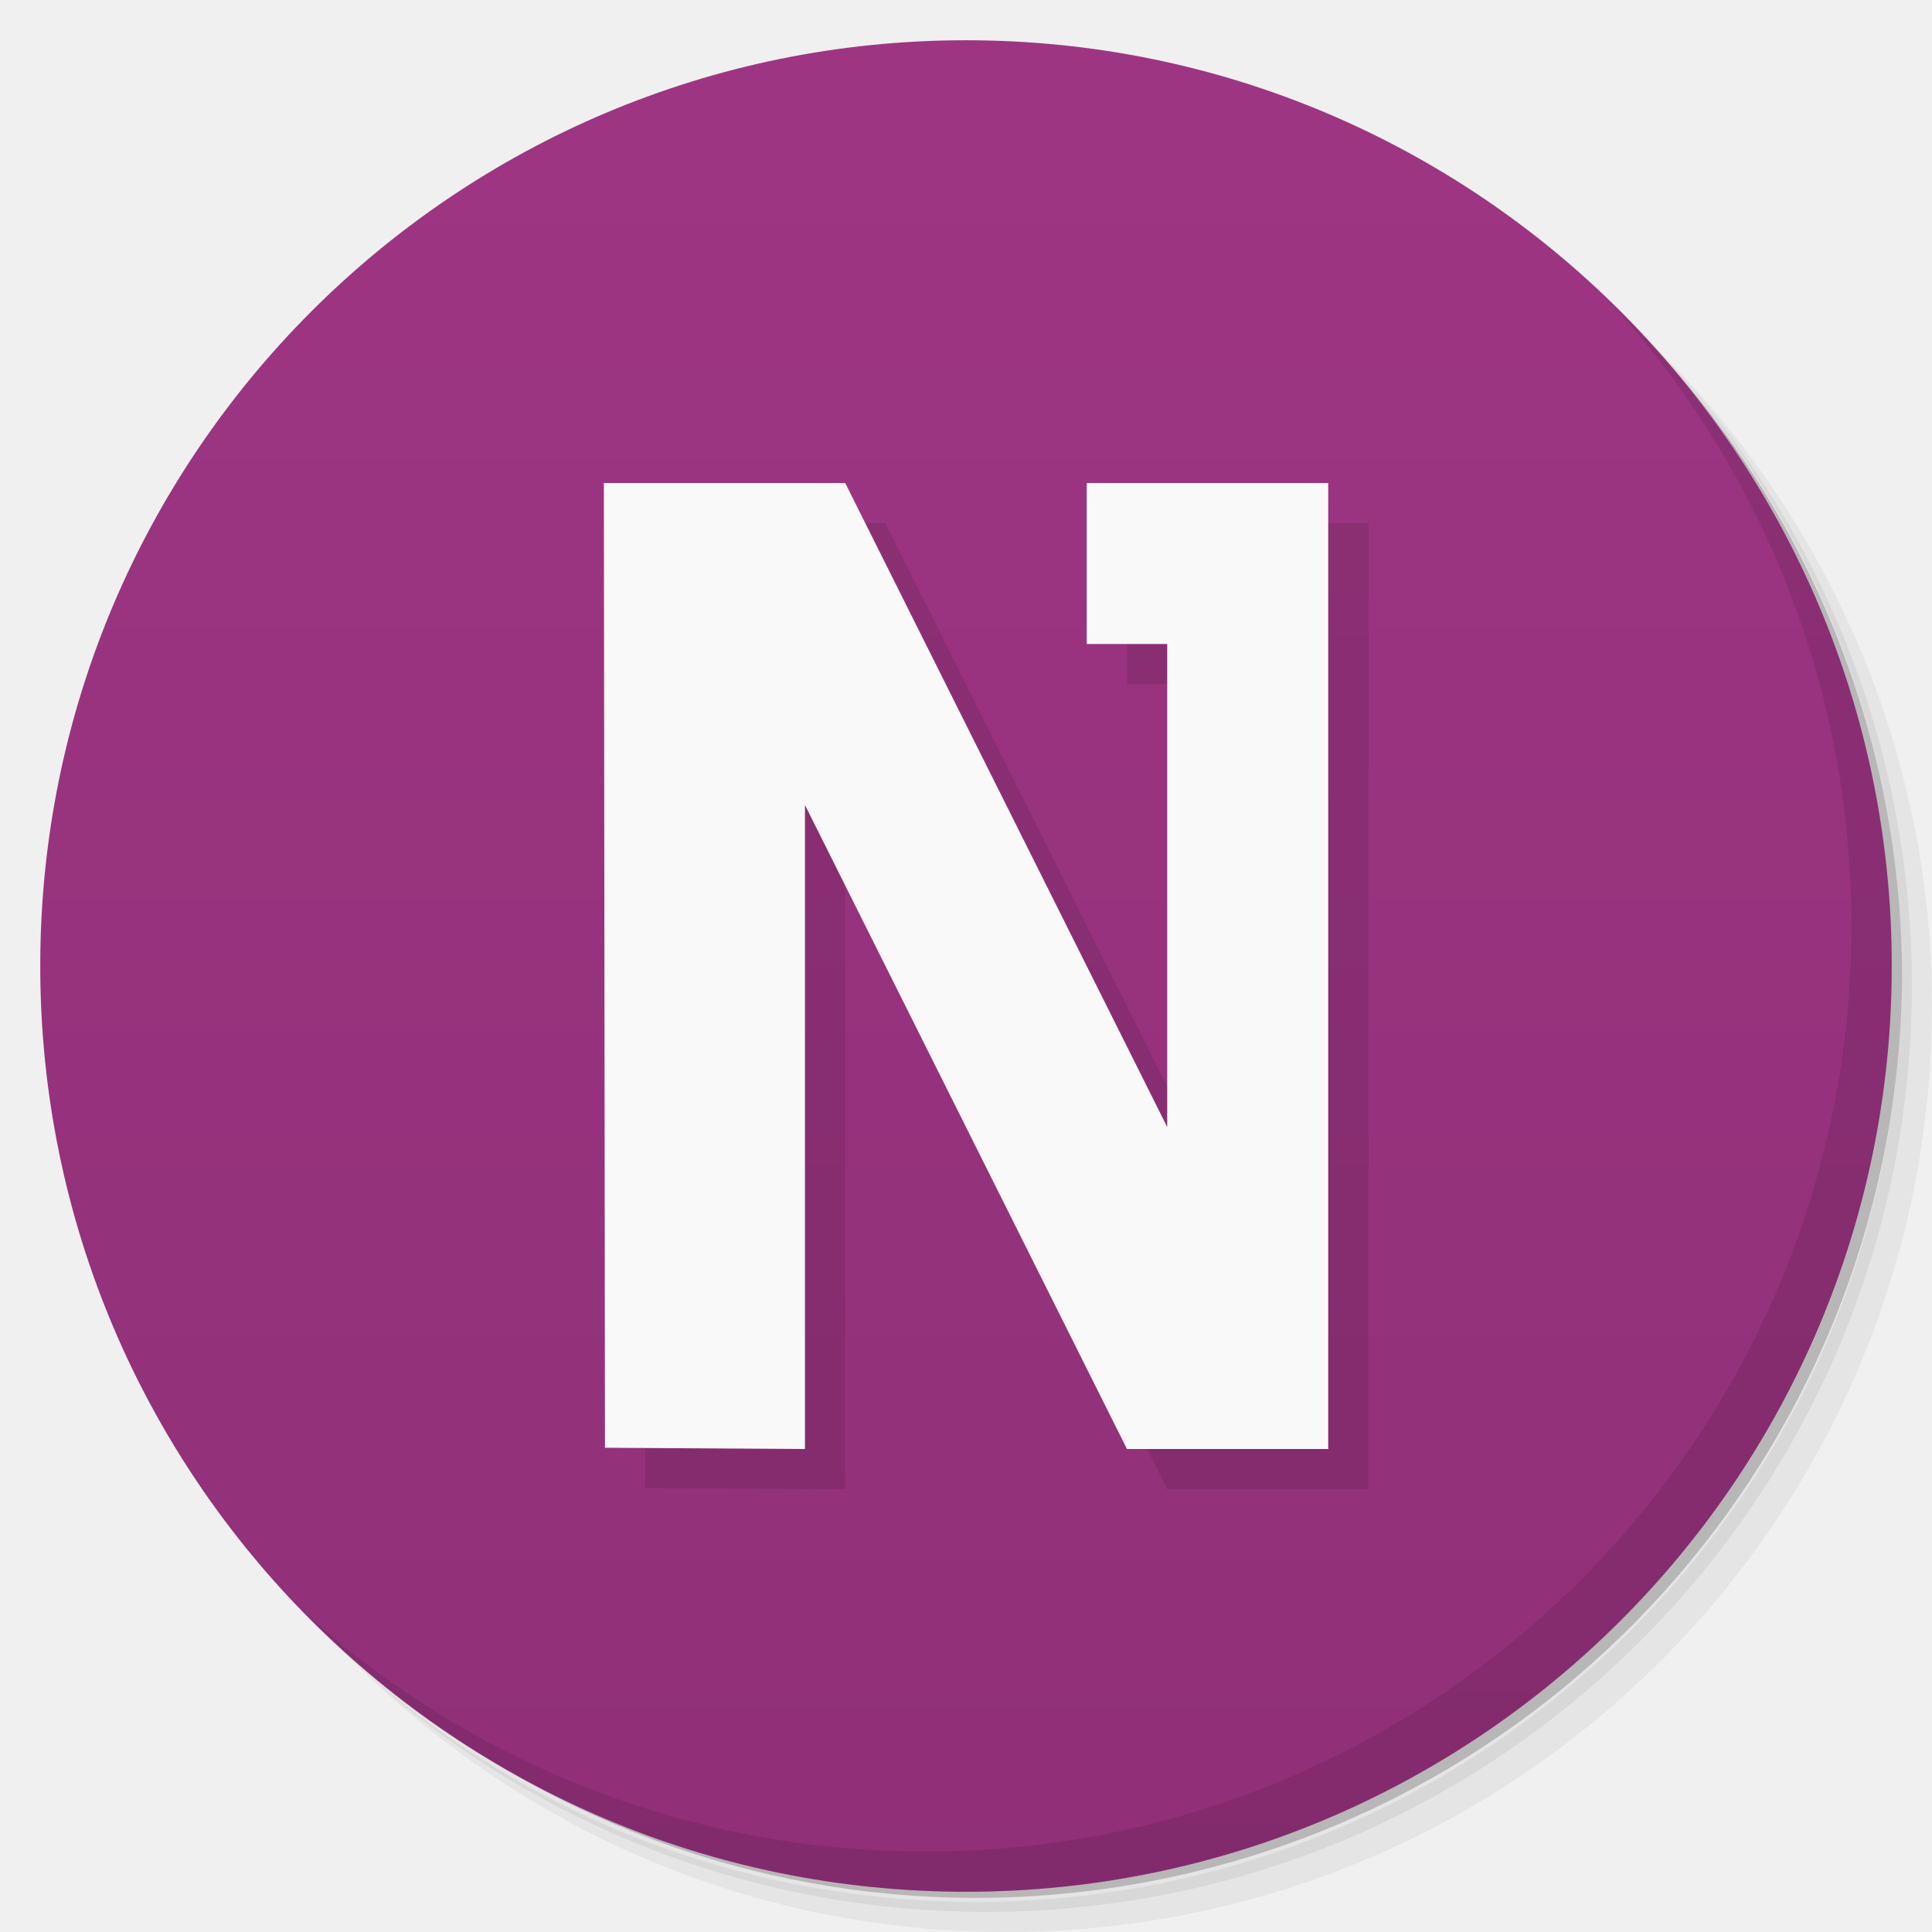
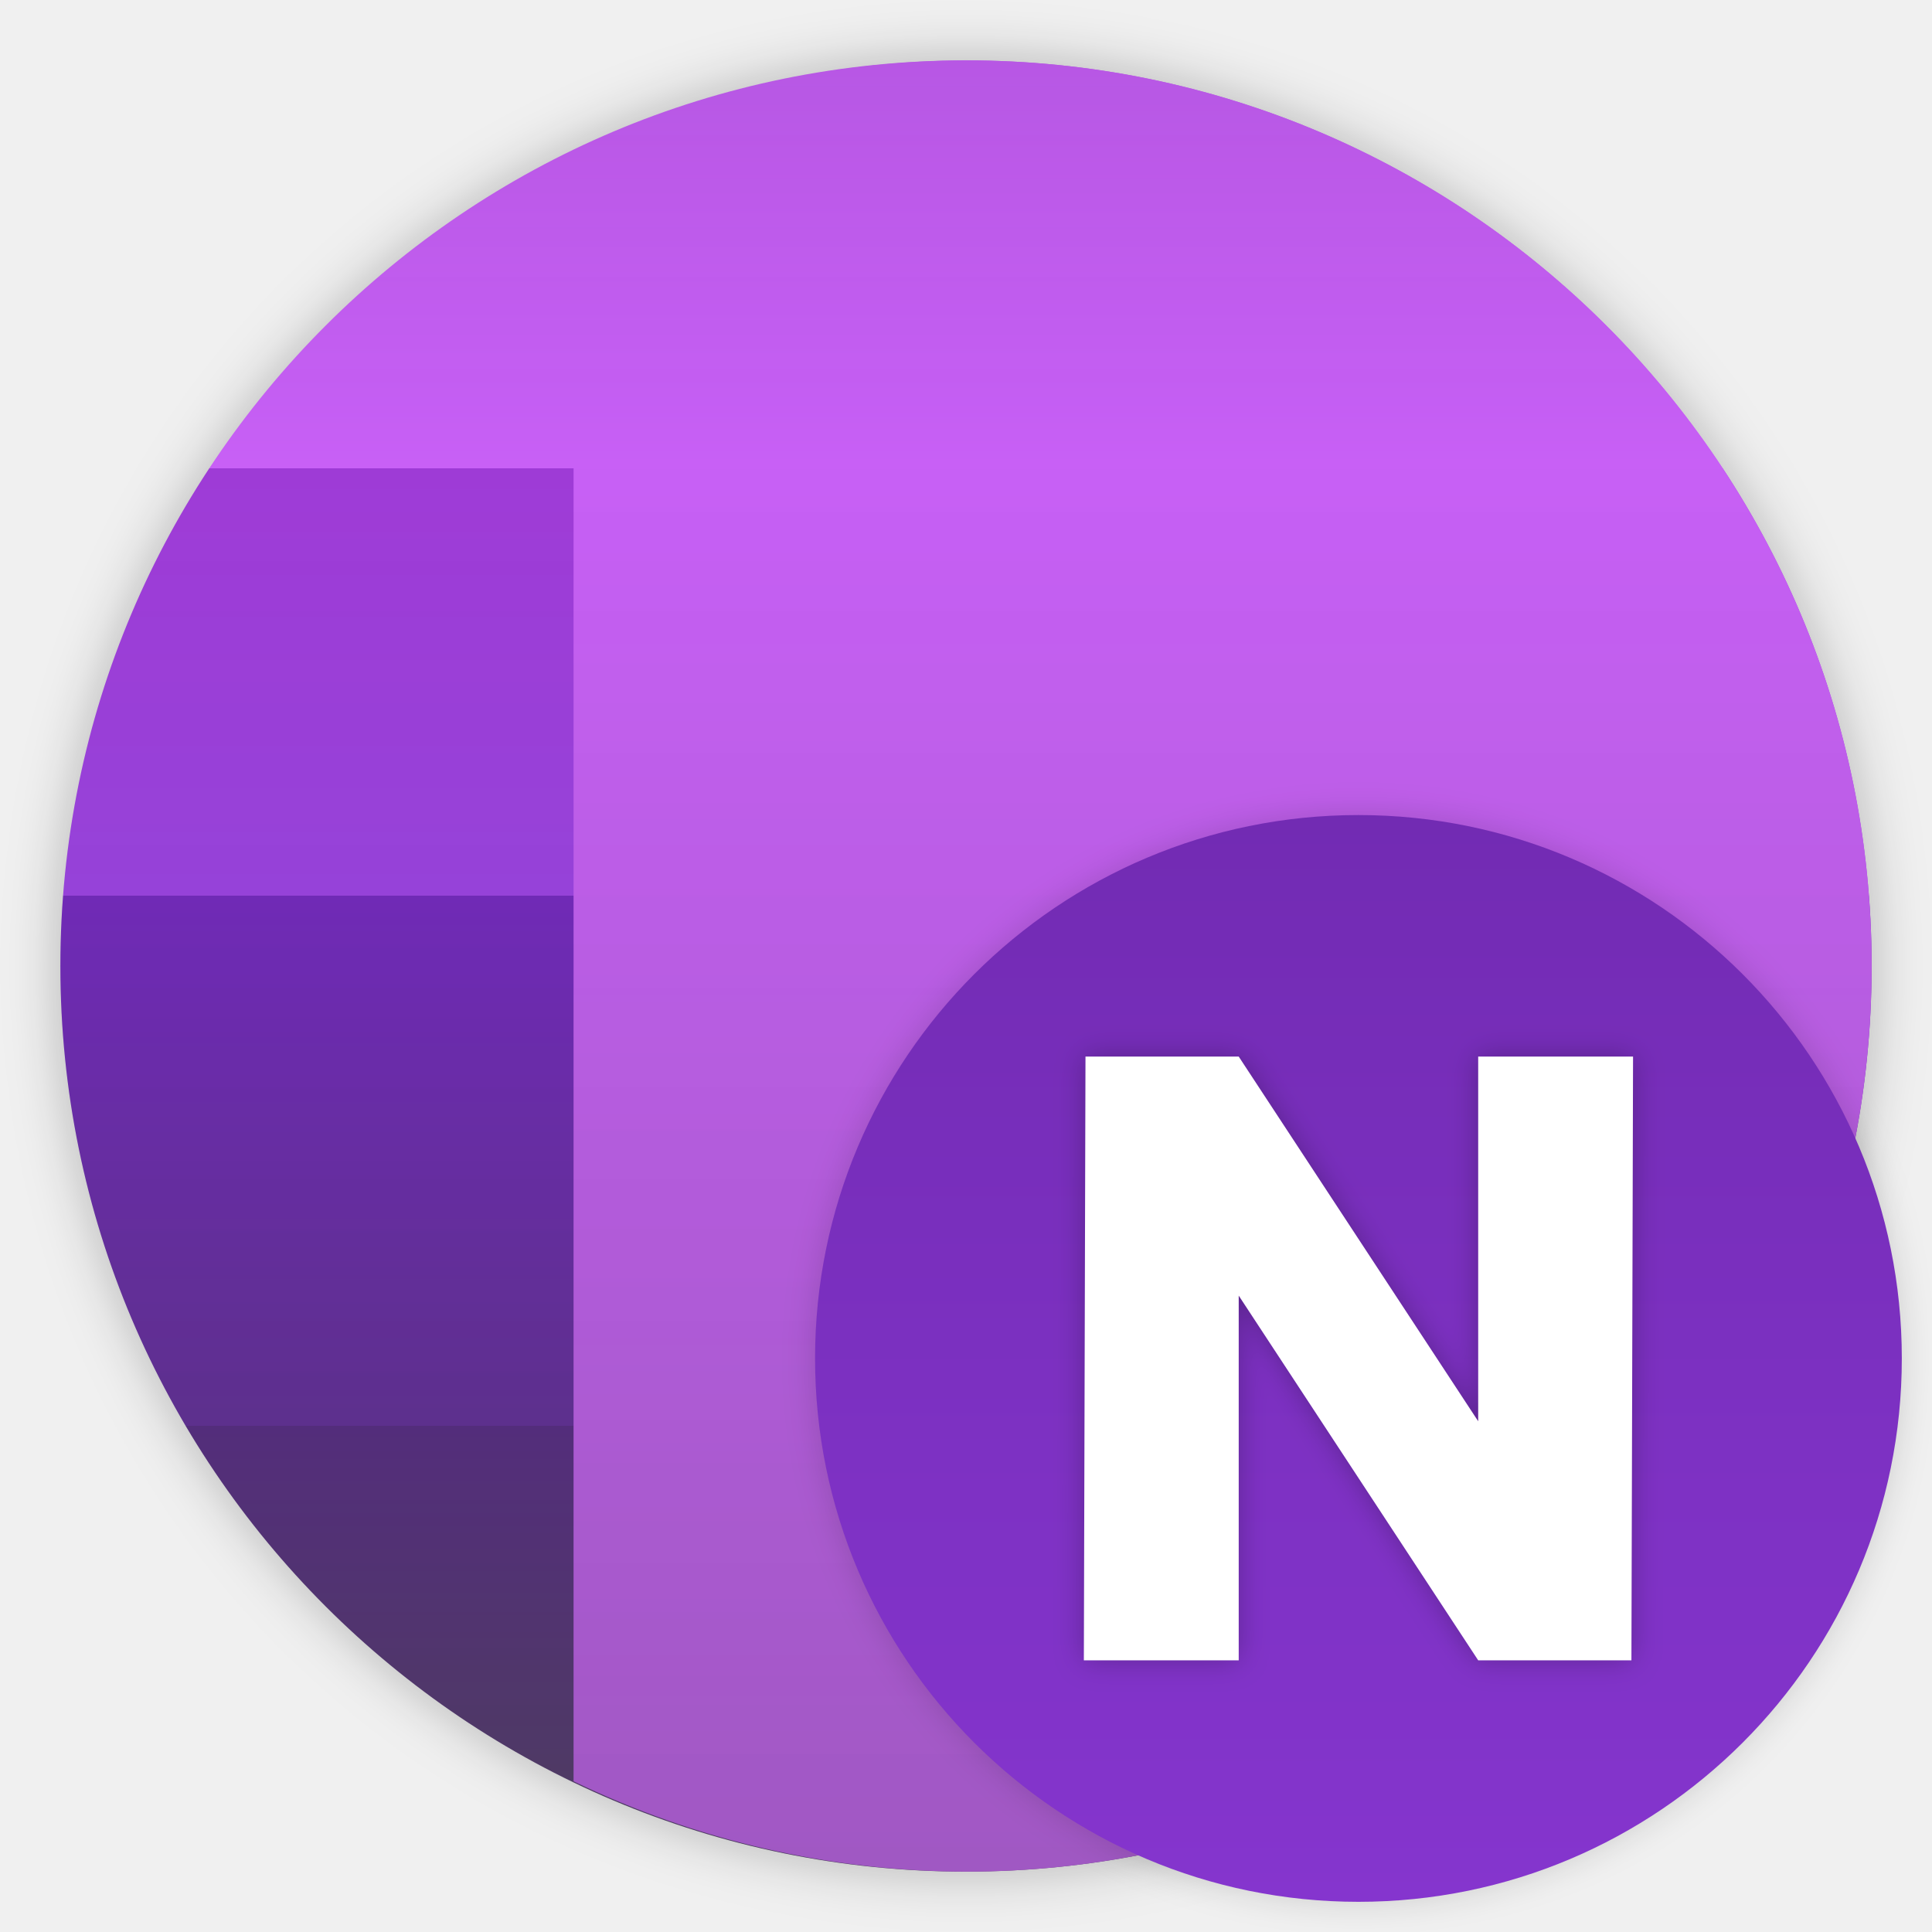
- <svg xmlns="http://www.w3.org/2000/svg" viewBox="0 0 48 48">
+ <svg xmlns="http://www.w3.org/2000/svg" width="64" height="64" version="1.1" viewBox="0 0 64 64">
  <defs>
-     <linearGradient id="linearGradient3764" x1="1" x2="47" gradientUnits="userSpaceOnUse" gradientTransform="matrix(0,-1,1,0,-1.5e-6,48)">
-       <stop style="stop-color:#903078;stop-opacity:1" />
-       <stop offset="1" style="stop-color:#9e3583;stop-opacity:1" />
+     <filter id="e" x="-.036" y="-.036" width="1.072" height="1.072" color-interpolation-filters="sRGB">
+       <feGaussianBlur stdDeviation="0.9" />
+     </filter>
+     <linearGradient id="d" x1="32" x2="32" y1="2" y2="62" gradientUnits="userSpaceOnUse">
+       <stop stop-opacity="0" offset="0" />
+       <stop offset="1" />
    </linearGradient>
+     <filter id="g" x="-.036" y="-.036" width="1.072" height="1.072" color-interpolation-filters="sRGB">
+       <feGaussianBlur stdDeviation="0.72" />
+     </filter>
+     <linearGradient id="b" x1="32" x2="32" y1="2" y2="62" gradientUnits="userSpaceOnUse">
+       <stop stop-color="#b757e4" offset="0" />
+       <stop stop-color="#ce63fe" offset=".225" />
+       <stop stop-color="#a43dde" offset=".225" />
+       <stop stop-color="#a147e8" offset=".461" />
+       <stop stop-color="#782dc4" offset=".461" />
+       <stop stop-color="#69369f" offset=".754" />
+       <stop stop-color="#5e338b" offset=".754" />
+       <stop stop-color="#5b4770" offset="1" />
+     </linearGradient>
+     <linearGradient id="a" x1="32" x2="32" y1="2" y2="62" gradientTransform="matrix(-1,0,0,1,64,0)" gradientUnits="userSpaceOnUse">
+       <stop stop-color="#b757e4" offset="0" />
+       <stop stop-color="#ce63fe" offset=".225" />
+       <stop stop-color="#bc67e5" offset="1" />
+     </linearGradient>
+     <linearGradient id="c" x1="45" x2="45" y1="27" y2="63" gradientUnits="userSpaceOnUse">
+       <stop stop-color="#722bb3" offset="0" />
+       <stop stop-color="#8535ce" offset="1" />
+     </linearGradient>
+     <filter id="f" x="-.063" y="-.057" width="1.126" height="1.115" color-interpolation-filters="sRGB">
+       <feGaussianBlur stdDeviation="0.477" />
+     </filter>
  </defs>
-   <g>
-     <path d="m 36.31 5 c 5.859 4.062 9.688 10.831 9.688 18.5 c 0 12.426 -10.07 22.5 -22.5 22.5 c -7.669 0 -14.438 -3.828 -18.5 -9.688 c 1.037 1.822 2.306 3.499 3.781 4.969 c 4.085 3.712 9.514 5.969 15.469 5.969 c 12.703 0 23 -10.298 23 -23 c 0 -5.954 -2.256 -11.384 -5.969 -15.469 c -1.469 -1.475 -3.147 -2.744 -4.969 -3.781 z m 4.969 3.781 c 3.854 4.113 6.219 9.637 6.219 15.719 c 0 12.703 -10.297 23 -23 23 c -6.081 0 -11.606 -2.364 -15.719 -6.219 c 4.16 4.144 9.883 6.719 16.219 6.719 c 12.703 0 23 -10.298 23 -23 c 0 -6.335 -2.575 -12.06 -6.719 -16.219 z" style="opacity:0.05" />
-     <path d="m 41.28 8.781 c 3.712 4.085 5.969 9.514 5.969 15.469 c 0 12.703 -10.297 23 -23 23 c -5.954 0 -11.384 -2.256 -15.469 -5.969 c 4.113 3.854 9.637 6.219 15.719 6.219 c 12.703 0 23 -10.298 23 -23 c 0 -6.081 -2.364 -11.606 -6.219 -15.719 z" style="opacity:0.1" />
-     <path d="m 31.25 2.375 c 8.615 3.154 14.75 11.417 14.75 21.13 c 0 12.426 -10.07 22.5 -22.5 22.5 c -9.708 0 -17.971 -6.135 -21.12 -14.75 a 23 23 0 0 0 44.875 -7 a 23 23 0 0 0 -16 -21.875 z" style="opacity:0.2" />
+   <g fill-rule="evenodd">
+     <circle cx="32" cy="32" r="30" filter="url(#e)" opacity=".25" style="paint-order:stroke fill markers" />
+     <circle cx="32" cy="32" r="30" fill="url(#b)" style="paint-order:stroke fill markers" />
+     <path d="m32 2a30 30 0 0 1 30 30 30 30 0 0 1-30 30 30 30 0 0 1-13-2.992v-54.002a30 30 0 0 1 13-3.006z" fill="url(#a)" style="paint-order:stroke fill markers" />
+     <circle cx="32" cy="32" r="30" fill="url(#d)" opacity=".15" style="paint-order:stroke fill markers" />
+     <circle transform="matrix(.75 0 0 .75 21 21)" cx="32" cy="32" r="24" filter="url(#g)" opacity=".15" style="paint-order:stroke fill markers" />
+     <circle cx="45" cy="45" r="18" fill="url(#c)" style="paint-order:stroke fill markers" />
  </g>
-   <g>
-     <path d="m 24 1 c 12.703 0 23 10.297 23 23 c 0 12.703 -10.297 23 -23 23 -12.703 0 -23 -10.297 -23 -23 0 -12.703 10.297 -23 23 -23 z" style="fill:url(#linearGradient3764);fill-opacity:1" />
-   </g>
-   <g>
-     <g>
-       <g transform="translate(1,1)">
-         <g style="opacity:0.1">
-           <g>
-             <path d="m 15.03 35.969 l 4.969 0.031 l 0 -16 l 8 16 l 5 0 l 0 -24 l -6 0 l 0 4 l 2 0 l 0 12 l -8 -16 l -5.996 0 m 0.031 23.969" style="fill:#000;fill-opacity:1;stroke:none;fill-rule:nonzero" />
-           </g>
-         </g>
-       </g>
-     </g>
-   </g>
-   <g>
-     <g>
-       <g>
-         <path d="m 15.03 35.969 l 4.969 0.031 l 0 -16 l 8 16 l 5 0 l 0 -24 l -6 0 l 0 4 l 2 0 l 0 12 l -8 -16 l -5.996 0 m 0.031 23.969" style="fill:#f9f9f9;fill-opacity:1;stroke:none;fill-rule:nonzero" />
-       </g>
-     </g>
-   </g>
-   <g>
-     <path d="m 40.03 7.531 c 3.712 4.084 5.969 9.514 5.969 15.469 0 12.703 -10.297 23 -23 23 c -5.954 0 -11.384 -2.256 -15.469 -5.969 4.178 4.291 10.01 6.969 16.469 6.969 c 12.703 0 23 -10.298 23 -23 0 -6.462 -2.677 -12.291 -6.969 -16.469 z" style="opacity:0.1" />
-   </g>
+   <path d="m41.034 35h-5.076l-0.054 20h5.13v-12.081l7.933 12.081h5.076l0.054-20h-5.13v12.081z" filter="url(#f)" opacity=".25" />
+   <path d="m41.034 35h-5.076l-0.054 20h5.13v-12.081l7.933 12.081h5.076l0.054-20h-5.13v12.081z" fill="#fff" />
</svg>
